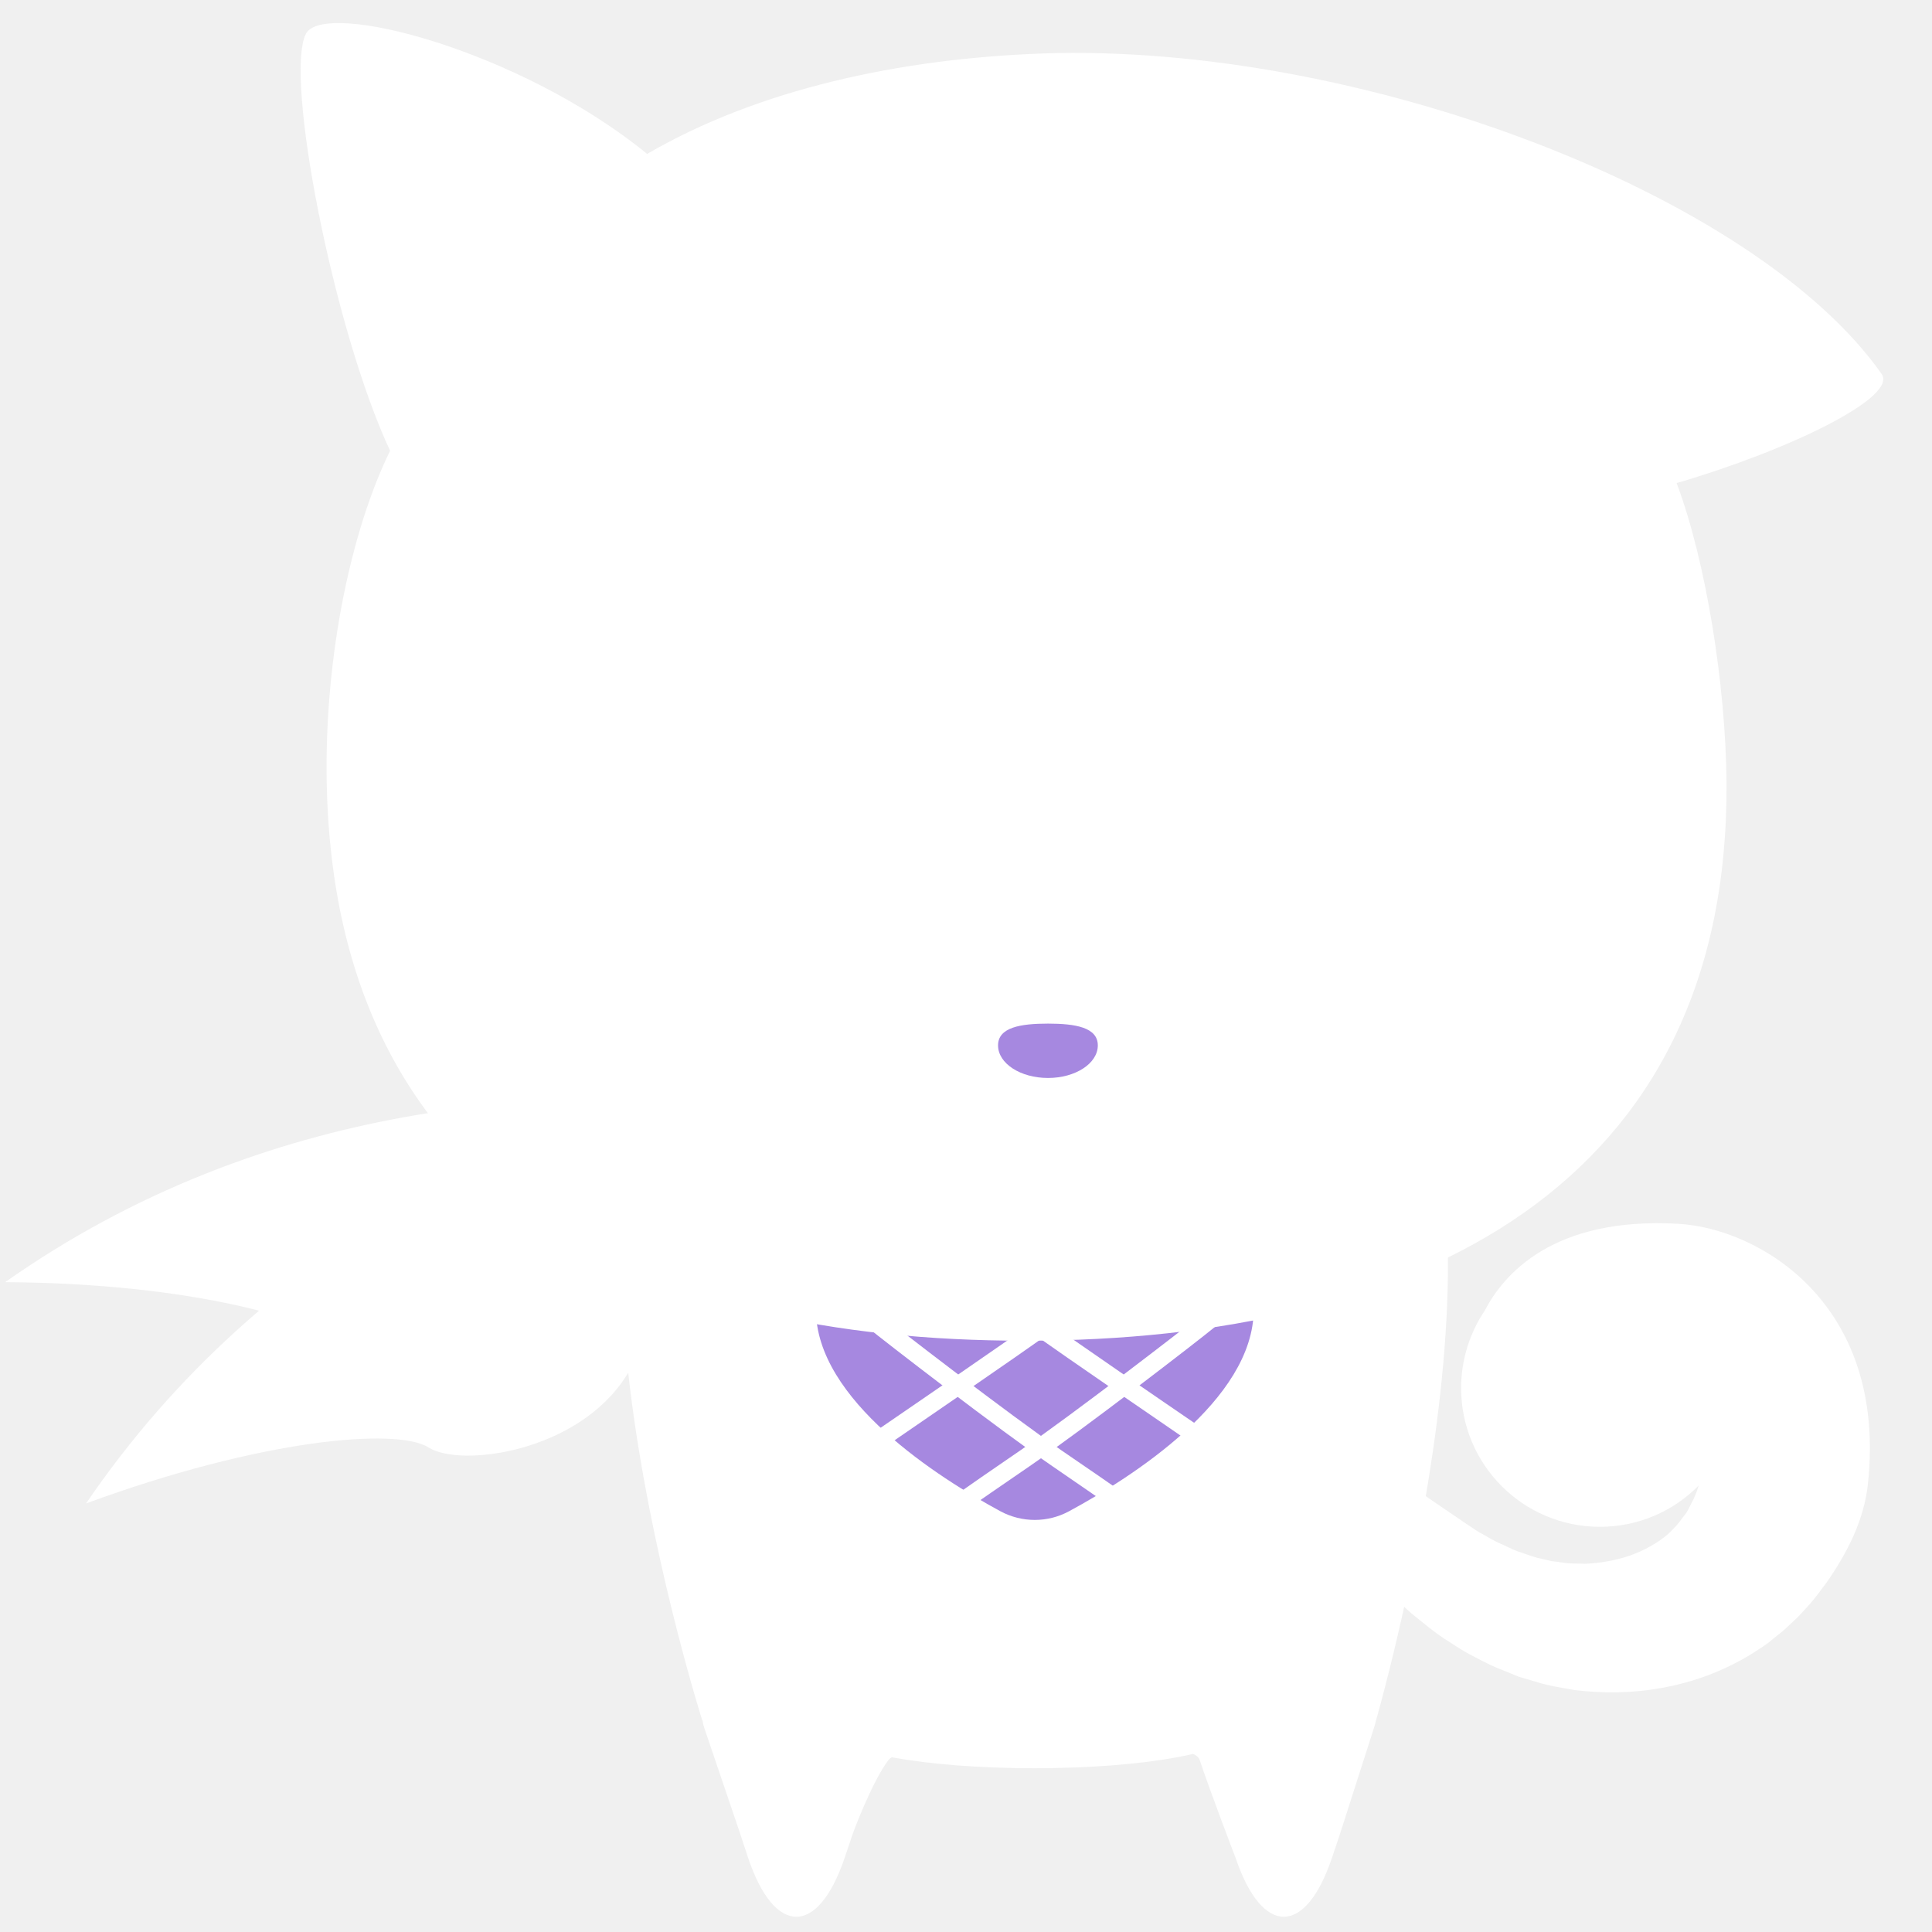
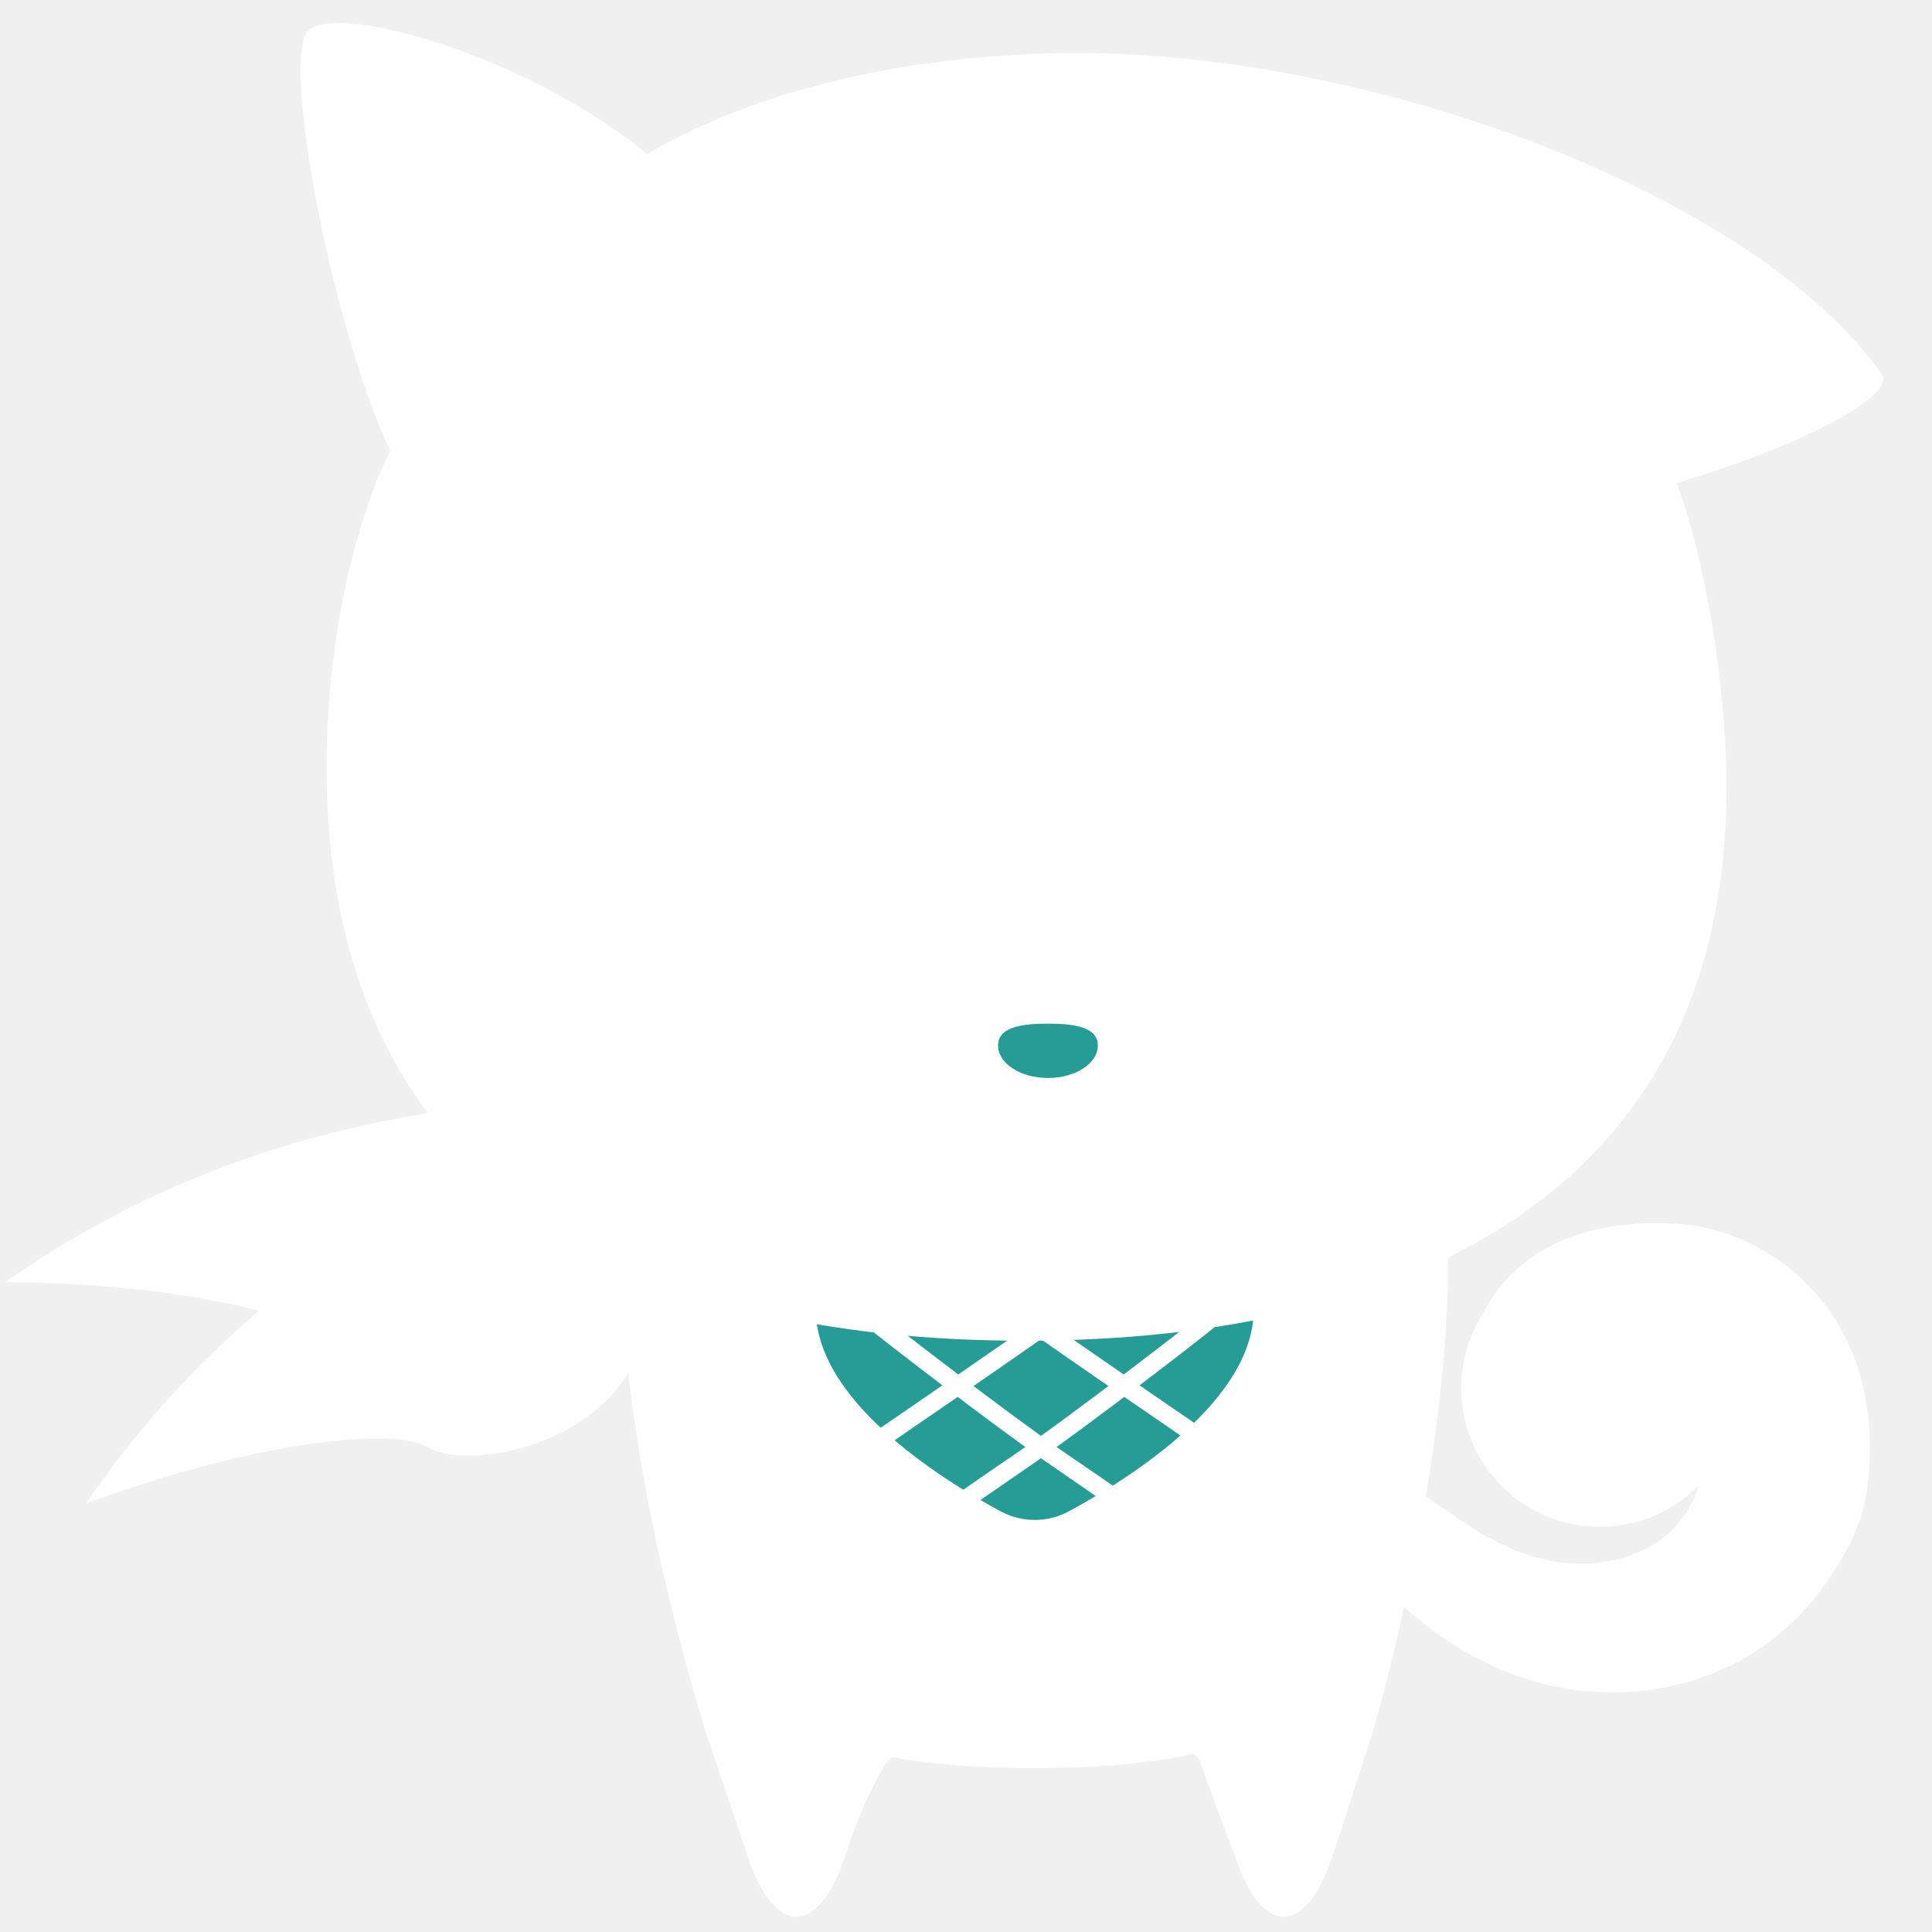
- <svg xmlns="http://www.w3.org/2000/svg" width="22px" height="22px" viewBox="0 0 22 22" version="1.1">
+ <svg xmlns="http://www.w3.org/2000/svg" width="25px" height="25px" viewBox="0 0 25 25" version="1.1">
  <defs />
-   <g id="Style-Guide" stroke="none" stroke-width="1" fill="none" fill-rule="evenodd">
-     <g id="Account-Page---profile" transform="translate(-17, -19)">
-       <g id="header">
-         <g id="header-logo_silhouette">
-           <g id="logo" transform="translate(17, 19)">
-             <path d="M12.148,13.285 C13.29,13.89 5.982,10.431 0.059,14.6 C2.166,14.612 3.677,15.03 3.936,15.376 C4.194,15.72 5.505,16.027 6.331,15.402 C7.157,14.782 11.643,13.017 12.148,13.285" id="Fill-2" fill="#FFFFFF" />
-             <path d="M11.832,11.637 C13.115,11.803 5.058,11.134 0.98,17.12 C2.956,16.392 4.517,16.251 4.881,16.483 C5.245,16.713 6.579,16.539 7.132,15.666 C7.687,14.792 11.267,11.564 11.832,11.637" id="Fill-3" fill="#FFFFFF" />
-             <path d="M15.669,11.669 C14.465,10.658 9.353,10.75 7.997,11.669 C5.926,13.069 7.997,19.591 7.997,19.591 L8.001,19.591 C8.004,19.625 8.013,19.657 8.024,19.689 L8.429,20.882 L8.52,21.159 C8.821,22.049 9.314,22.049 9.617,21.159 L9.71,20.882 C9.71,20.882 9.924,20.297 10.118,20.04 C10.314,19.783 13.554,19.705 13.661,20.04 C13.771,20.377 14.071,21.159 14.071,21.159 C14.373,22.049 14.865,22.049 15.166,21.159 L15.259,20.882 L15.65,19.662 C15.657,19.639 15.664,19.616 15.668,19.591 L15.669,19.591 C15.669,19.591 17.512,13.208 15.669,11.669" id="Fill-4" fill="#FFFFFF" />
-             <path d="M14.276,14.912 C14.276,15.943 12.878,16.828 12.175,17.208 C11.931,17.341 11.636,17.341 11.39,17.208 C10.689,16.828 9.291,15.943 9.291,14.912 C9.291,13.537 9.795,12.42 11.784,12.42 C13.878,12.42 14.276,13.537 14.276,14.912" id="Fill-5" fill="#A688E0" />
-             <path d="M11.042,17.168 C11.119,17.111 11.399,16.919 11.724,16.696 C12.337,16.275 13.627,15.281 13.837,15.108 L13.713,14.944 C13.507,15.11 12.223,16.102 11.611,16.521 C11.272,16.753 11.005,16.938 10.923,16.997 L11.042,17.168" id="Fill-6" fill="#FFFFFF" />
-             <path d="M9.893,16.606 C9.97,16.549 10.25,16.357 10.575,16.134 C11.188,15.713 12.029,15.137 12.241,14.965 L12.114,14.799 C11.911,14.967 11.074,15.54 10.464,15.959 C10.124,16.191 9.856,16.376 9.776,16.435 L9.893,16.606" id="Fill-7" fill="#FFFFFF" />
-             <path d="M12.665,17.168 C12.589,17.111 12.309,16.919 11.984,16.696 C11.37,16.275 10.081,15.281 9.87,15.108 L9.995,14.944 C10.2,15.11 11.485,16.102 12.095,16.521 C12.435,16.753 12.703,16.938 12.783,16.997 L12.665,17.168" id="Fill-8" fill="#FFFFFF" />
-             <path d="M13.814,16.606 C13.738,16.549 13.457,16.357 13.133,16.134 C12.519,15.713 11.677,15.137 11.467,14.965 L11.592,14.799 C11.797,14.967 12.633,15.54 13.243,15.959 C13.584,16.191 13.852,16.376 13.932,16.435 L13.814,16.606" id="Fill-9" fill="#FFFFFF" />
-             <path d="M21.427,4.259 C19.984,2.206 15.466,0.485 11.872,0.609 C10.247,0.667 8.634,1.016 7.369,1.753 C5.928,0.574 3.686,-0.01 3.483,0.386 C3.235,0.873 3.8,3.76 4.442,5.133 C4,6.034 3.695,7.466 3.72,8.904 C3.805,13.62 7.325,15.267 11.667,15.267 C16.133,15.267 19.695,13.506 19.66,8.904 C19.651,7.809 19.428,6.392 19.092,5.501 C20.396,5.119 21.611,4.52 21.427,4.259" id="Fill-10" fill="#FFFFFF" />
-             <path d="M19.117,13.936 C17.68,13.852 17.12,14.516 16.907,14.924 C16.738,15.176 16.638,15.481 16.638,15.807 C16.638,16.68 17.346,17.386 18.218,17.386 C18.657,17.386 19.057,17.208 19.344,16.915 C19.328,16.967 19.308,17.02 19.283,17.074 C19.265,17.106 19.242,17.156 19.232,17.174 C19.226,17.186 19.219,17.199 19.219,17.199 C19.201,17.233 19.173,17.265 19.153,17.291 C19.107,17.357 19.064,17.402 19.003,17.461 C18.882,17.568 18.725,17.655 18.559,17.714 C18.393,17.771 18.218,17.8 18.049,17.807 C17.963,17.802 17.878,17.809 17.794,17.793 C17.755,17.787 17.714,17.782 17.673,17.778 C17.633,17.768 17.594,17.759 17.555,17.75 C17.476,17.736 17.403,17.705 17.332,17.682 C17.26,17.661 17.194,17.629 17.132,17.598 C17,17.545 16.916,17.484 16.831,17.441 C16.74,17.384 16.167,16.99 16.167,16.99 C15.94,16.824 15.976,17.083 15.775,17.29 C15.553,17.516 15.561,17.88 15.787,18.101 L15.787,18.101 C15.787,18.101 15.814,18.126 15.86,18.171 C15.91,18.219 15.969,18.281 16.071,18.371 C16.188,18.463 16.335,18.594 16.502,18.695 C16.588,18.751 16.677,18.811 16.782,18.863 C16.886,18.916 16.993,18.975 17.116,19.02 C17.175,19.045 17.237,19.07 17.3,19.095 C17.368,19.114 17.434,19.134 17.501,19.154 C17.637,19.198 17.785,19.218 17.937,19.246 C18.243,19.282 18.579,19.284 18.919,19.221 C19.262,19.161 19.612,19.038 19.945,18.834 C20.027,18.779 20.111,18.733 20.189,18.663 L20.309,18.567 L20.42,18.463 C20.446,18.437 20.466,18.422 20.498,18.387 L20.61,18.264 C20.689,18.174 20.735,18.103 20.798,18.023 C21.024,17.698 21.226,17.32 21.27,16.899 C21.492,14.835 20.027,13.99 19.117,13.936" id="Fill-11" fill="#FFFFFF" />
-             <path d="M14.05,19.721 C14.05,19.949 13.033,20.135 11.777,20.135 C10.523,20.135 9.506,19.949 9.506,19.721 C9.506,19.491 10.523,19.307 11.777,19.307 C13.033,19.307 14.05,19.491 14.05,19.721" id="Fill-12" fill="#FFFFFF" />
-             <path d="M12.501,11.904 C12.501,12.11 12.246,12.275 11.934,12.275 C11.62,12.275 11.365,12.11 11.365,11.904 C11.365,11.699 11.62,11.656 11.934,11.656 C12.246,11.656 12.501,11.699 12.501,11.904" id="Fill-13" fill="#A688E0" />
-           </g>
+   <g id="Page-1" stroke="none" stroke-width="1" fill="none" fill-rule="evenodd">
+     <g id="TOP---logged-out" transform="translate(-20, -21)">
+       <g id="header-v2" transform="translate(20, 20)">
+         <g id="logo" transform="translate(0, 1)">
+           <path d="M13.805,15.097 C15.102,15.784 6.797,11.853 0.068,16.591 C2.461,16.605 4.178,17.079 4.472,17.472 C4.766,17.864 6.256,18.212 7.195,17.503 C8.133,16.797 13.231,14.793 13.805,15.097" id="Fill-2" fill="#FFFFFF" />
+           <path d="M13.446,13.224 C14.903,13.412 5.747,12.652 1.114,19.455 C3.359,18.628 5.133,18.468 5.547,18.731 C5.96,18.993 7.476,18.794 8.105,17.803 C8.735,16.809 12.803,13.141 13.446,13.224" id="Fill-3" fill="#FFFFFF" />
+           <path d="M17.806,13.26 C16.438,12.111 10.628,12.216 9.088,13.26 C6.734,14.851 9.088,22.262 9.088,22.262 L9.092,22.262 C9.096,22.301 9.106,22.337 9.118,22.374 L9.578,23.73 L9.682,24.044 C10.024,25.055 10.584,25.055 10.928,24.044 L11.034,23.73 C11.034,23.73 11.277,23.065 11.498,22.773 C11.721,22.481 15.402,22.392 15.524,22.773 C15.649,23.156 15.99,24.044 15.99,24.044 C16.332,25.055 16.892,25.055 17.234,24.044 L17.34,23.73 L17.784,22.343 C17.792,22.317 17.8,22.291 17.804,22.262 L17.806,22.262 C17.806,22.262 19.9,15.009 17.806,13.26" id="Fill-4" fill="#FFFFFF" />
+           <path d="M16.223,16.945 C16.223,18.117 14.634,19.122 13.835,19.554 C13.557,19.706 13.223,19.706 12.943,19.554 C12.147,19.122 10.557,18.117 10.557,16.945 C10.557,15.382 11.131,14.114 13.391,14.114 C15.771,14.114 16.223,15.382 16.223,16.945" id="Fill-5" fill="#269C96" />
+           <path d="M12.548,19.509 C12.635,19.445 12.953,19.226 13.322,18.972 C14.02,18.494 15.485,17.365 15.724,17.168 L15.582,16.982 C15.349,17.17 13.89,18.297 13.195,18.774 C12.809,19.037 12.505,19.248 12.412,19.315 L12.548,19.509" id="Fill-6" fill="#FFFFFF" />
+           <path d="M11.243,18.871 C11.33,18.806 11.648,18.587 12.017,18.334 C12.714,17.855 13.669,17.201 13.91,17.006 L13.766,16.818 C13.535,17.008 12.584,17.659 11.891,18.135 C11.504,18.399 11.2,18.609 11.109,18.676 L11.243,18.871" id="Fill-7" fill="#FFFFFF" />
+           <path d="M14.393,19.509 C14.305,19.445 13.987,19.226 13.618,18.972 C12.921,18.494 11.455,17.365 11.216,17.168 L11.358,16.982 C11.591,17.17 13.051,18.297 13.744,18.774 C14.131,19.037 14.435,19.248 14.526,19.315 L14.393,19.509" id="Fill-8" fill="#FFFFFF" />
+           <path d="M15.698,18.871 C15.611,18.806 15.293,18.587 14.924,18.334 C14.226,17.855 13.27,17.201 13.03,17.006 L13.172,16.818 C13.405,17.008 14.356,17.659 15.049,18.135 C15.436,18.399 15.741,18.609 15.832,18.676 L15.698,18.871" id="Fill-9" fill="#FFFFFF" />
+           <path d="M24.349,4.84 C22.709,2.507 17.575,0.551 13.491,0.693 C11.644,0.757 9.811,1.155 8.374,1.992 C6.736,0.652 4.189,-0.011 3.957,0.439 C3.676,0.993 4.318,4.272 5.048,5.833 C4.545,6.857 4.199,8.484 4.227,10.118 C4.324,15.478 8.324,17.349 13.257,17.349 C18.333,17.349 22.381,15.348 22.341,10.118 C22.33,8.874 22.077,7.264 21.696,6.251 C23.178,5.817 24.558,5.136 24.349,4.84" id="Fill-10" fill="#FFFFFF" />
+           <path d="M21.724,15.836 C20.091,15.741 19.454,16.495 19.213,16.959 C19.02,17.245 18.907,17.592 18.907,17.963 C18.907,18.954 19.711,19.757 20.703,19.757 C21.201,19.757 21.655,19.554 21.982,19.222 C21.964,19.28 21.941,19.341 21.913,19.402 C21.893,19.439 21.866,19.495 21.854,19.516 C21.848,19.53 21.84,19.544 21.84,19.544 C21.82,19.582 21.787,19.619 21.765,19.649 C21.712,19.724 21.664,19.775 21.595,19.842 C21.457,19.964 21.278,20.063 21.09,20.13 C20.901,20.195 20.703,20.227 20.51,20.235 C20.413,20.229 20.316,20.237 20.22,20.219 C20.176,20.213 20.129,20.207 20.082,20.203 C20.038,20.191 19.993,20.18 19.949,20.17 C19.859,20.154 19.776,20.12 19.695,20.093 C19.614,20.069 19.539,20.032 19.468,19.998 C19.318,19.937 19.223,19.868 19.126,19.82 C19.022,19.755 18.372,19.307 18.372,19.307 C18.114,19.118 18.155,19.412 17.926,19.647 C17.674,19.905 17.682,20.318 17.94,20.57 L17.94,20.57 C17.94,20.57 17.97,20.598 18.023,20.649 C18.08,20.703 18.147,20.774 18.262,20.876 C18.396,20.981 18.562,21.129 18.753,21.245 C18.85,21.307 18.951,21.376 19.071,21.435 C19.189,21.496 19.31,21.563 19.45,21.614 C19.517,21.642 19.588,21.67 19.659,21.699 C19.736,21.721 19.811,21.743 19.888,21.766 C20.042,21.816 20.21,21.839 20.382,21.871 C20.731,21.911 21.112,21.914 21.499,21.843 C21.889,21.774 22.286,21.634 22.665,21.403 C22.758,21.34 22.853,21.287 22.943,21.208 L23.078,21.099 L23.204,20.981 C23.234,20.951 23.257,20.934 23.293,20.894 L23.421,20.754 C23.51,20.653 23.563,20.572 23.634,20.48 C23.891,20.111 24.12,19.682 24.171,19.203 C24.422,16.858 22.758,15.897 21.724,15.836" id="Fill-11" fill="#FFFFFF" />
+           <path d="M15.966,22.41 C15.966,22.67 14.81,22.88 13.383,22.88 C11.958,22.88 10.803,22.67 10.803,22.41 C10.803,22.149 11.958,21.94 13.383,21.94 C14.81,21.94 15.966,22.149 15.966,22.41" id="Fill-12" fill="#FFFFFF" />
+           <path d="M14.206,13.528 C14.206,13.761 13.916,13.949 13.561,13.949 C13.205,13.949 12.915,13.761 12.915,13.528 C12.915,13.295 13.205,13.246 13.561,13.246 C13.916,13.246 14.206,13.295 14.206,13.528" id="Fill-13" fill="#269C96" />
        </g>
      </g>
    </g>
  </g>
</svg>
